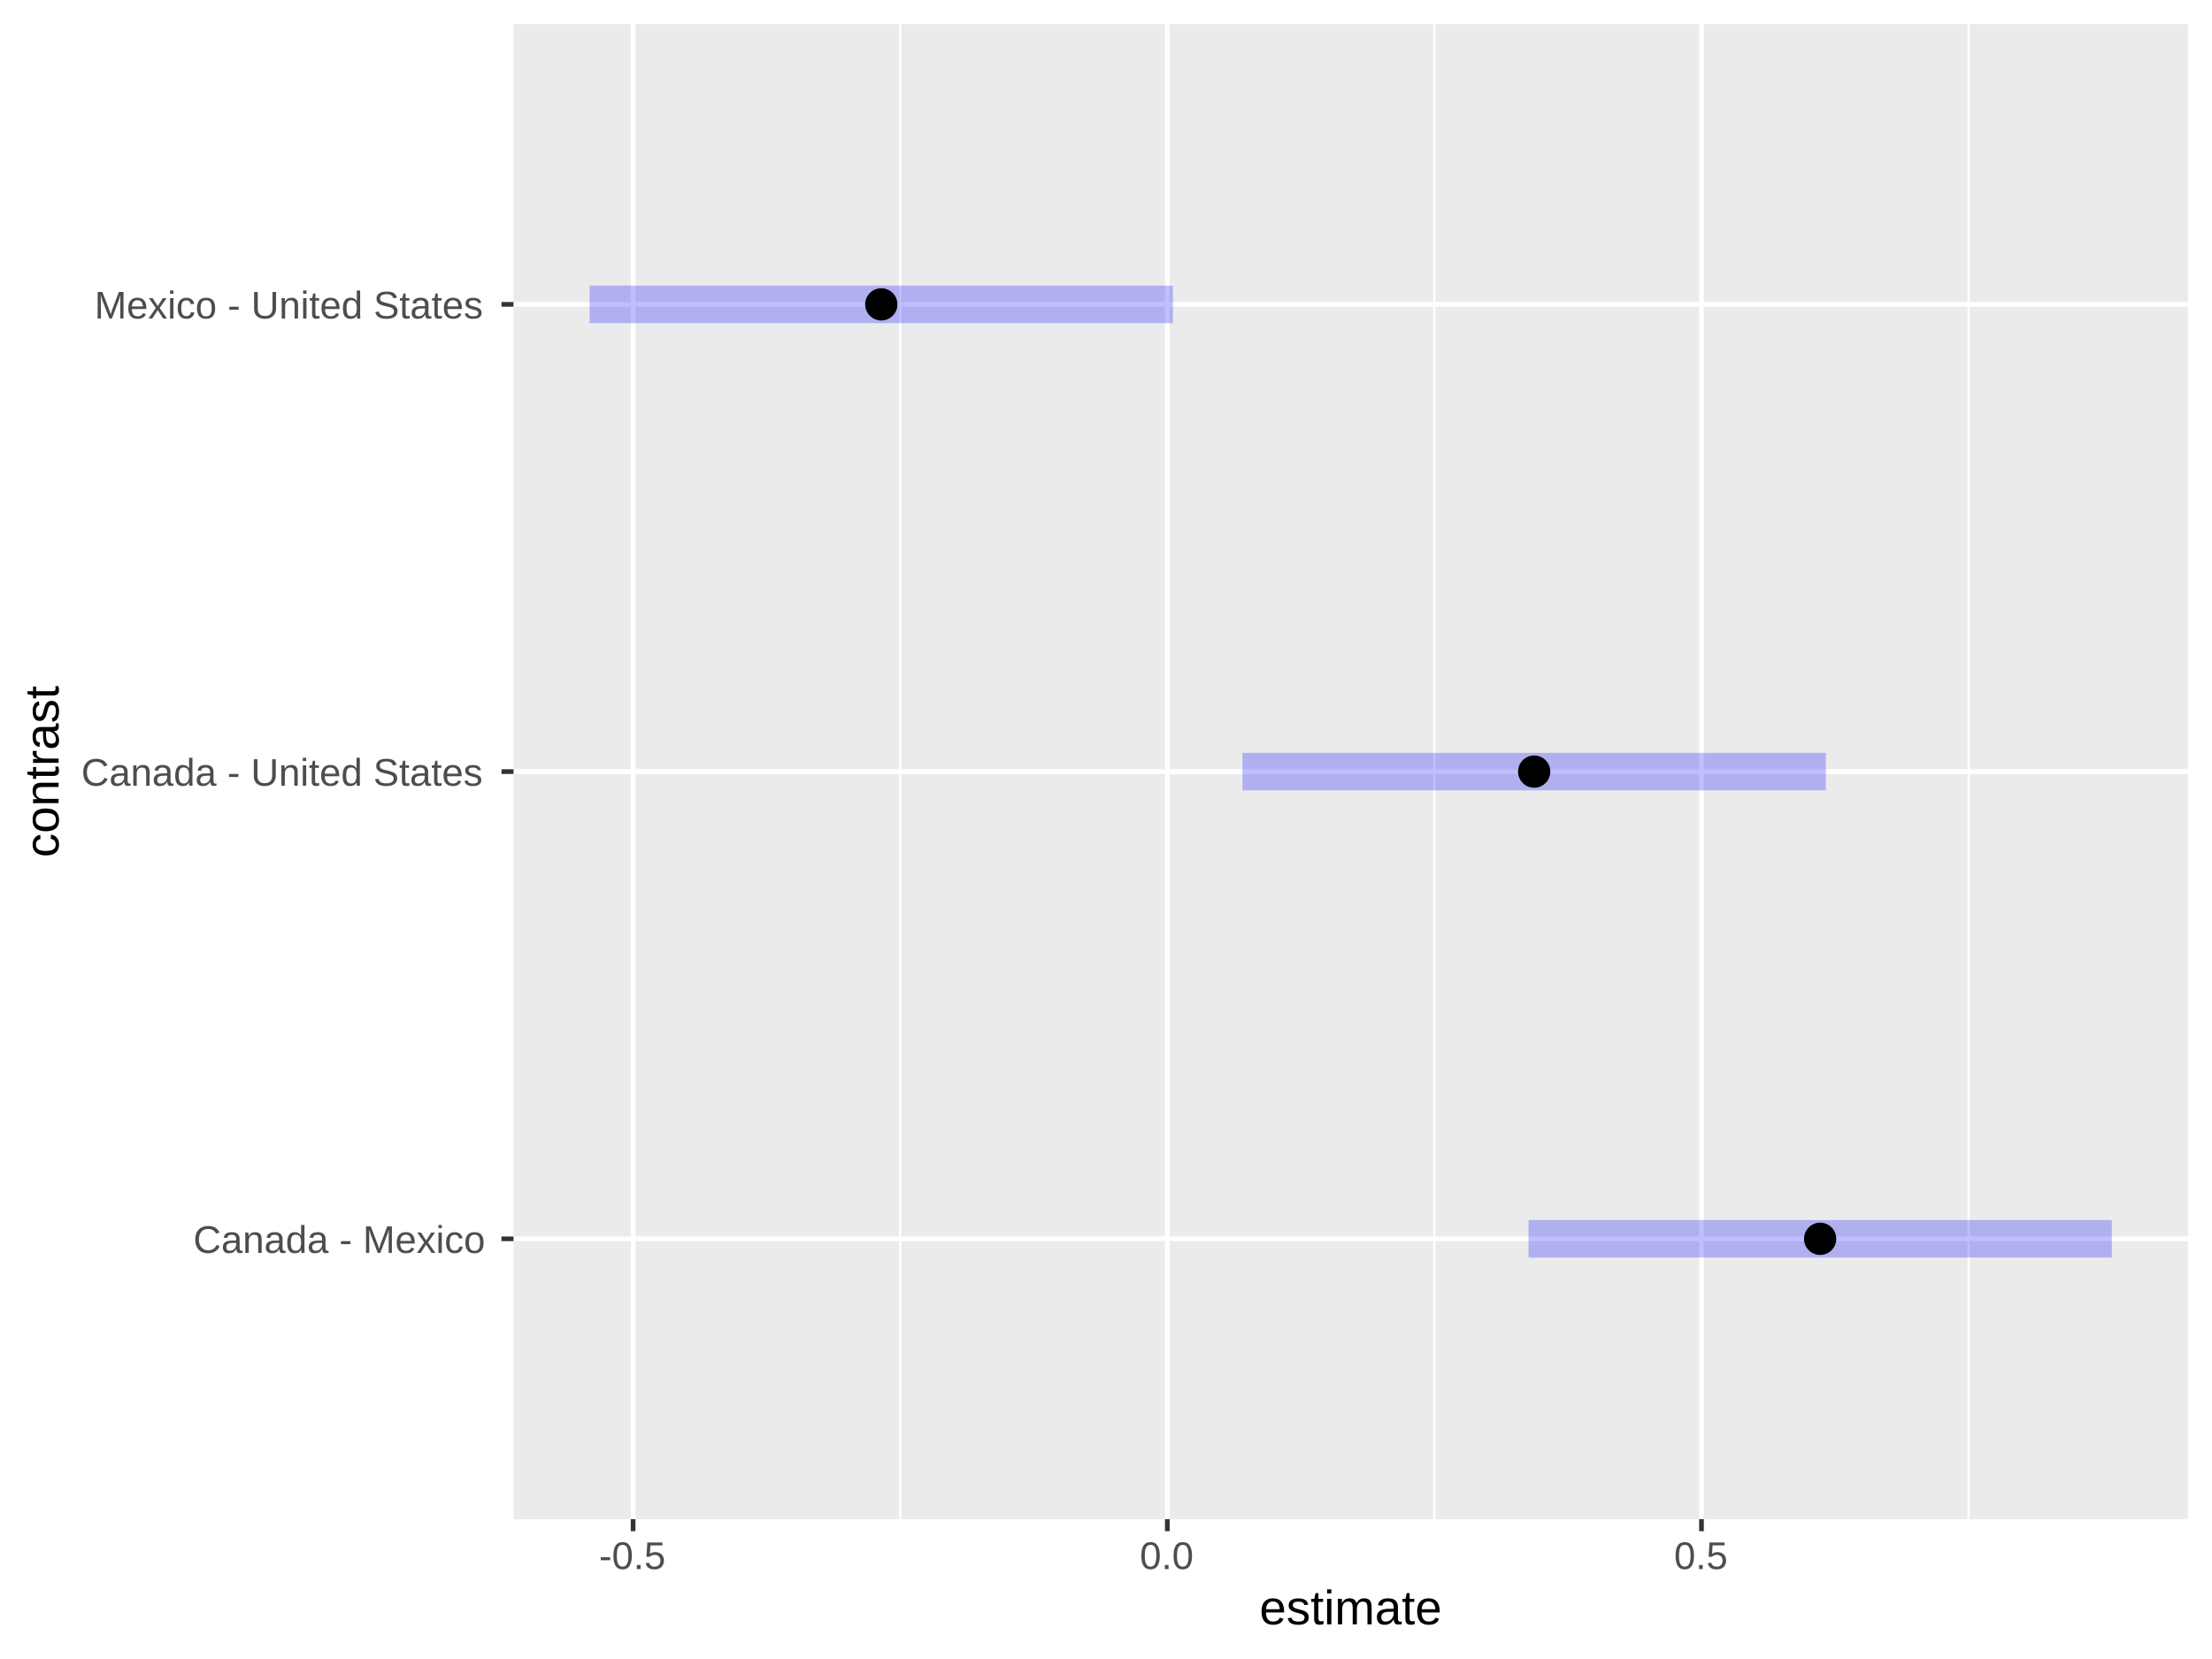
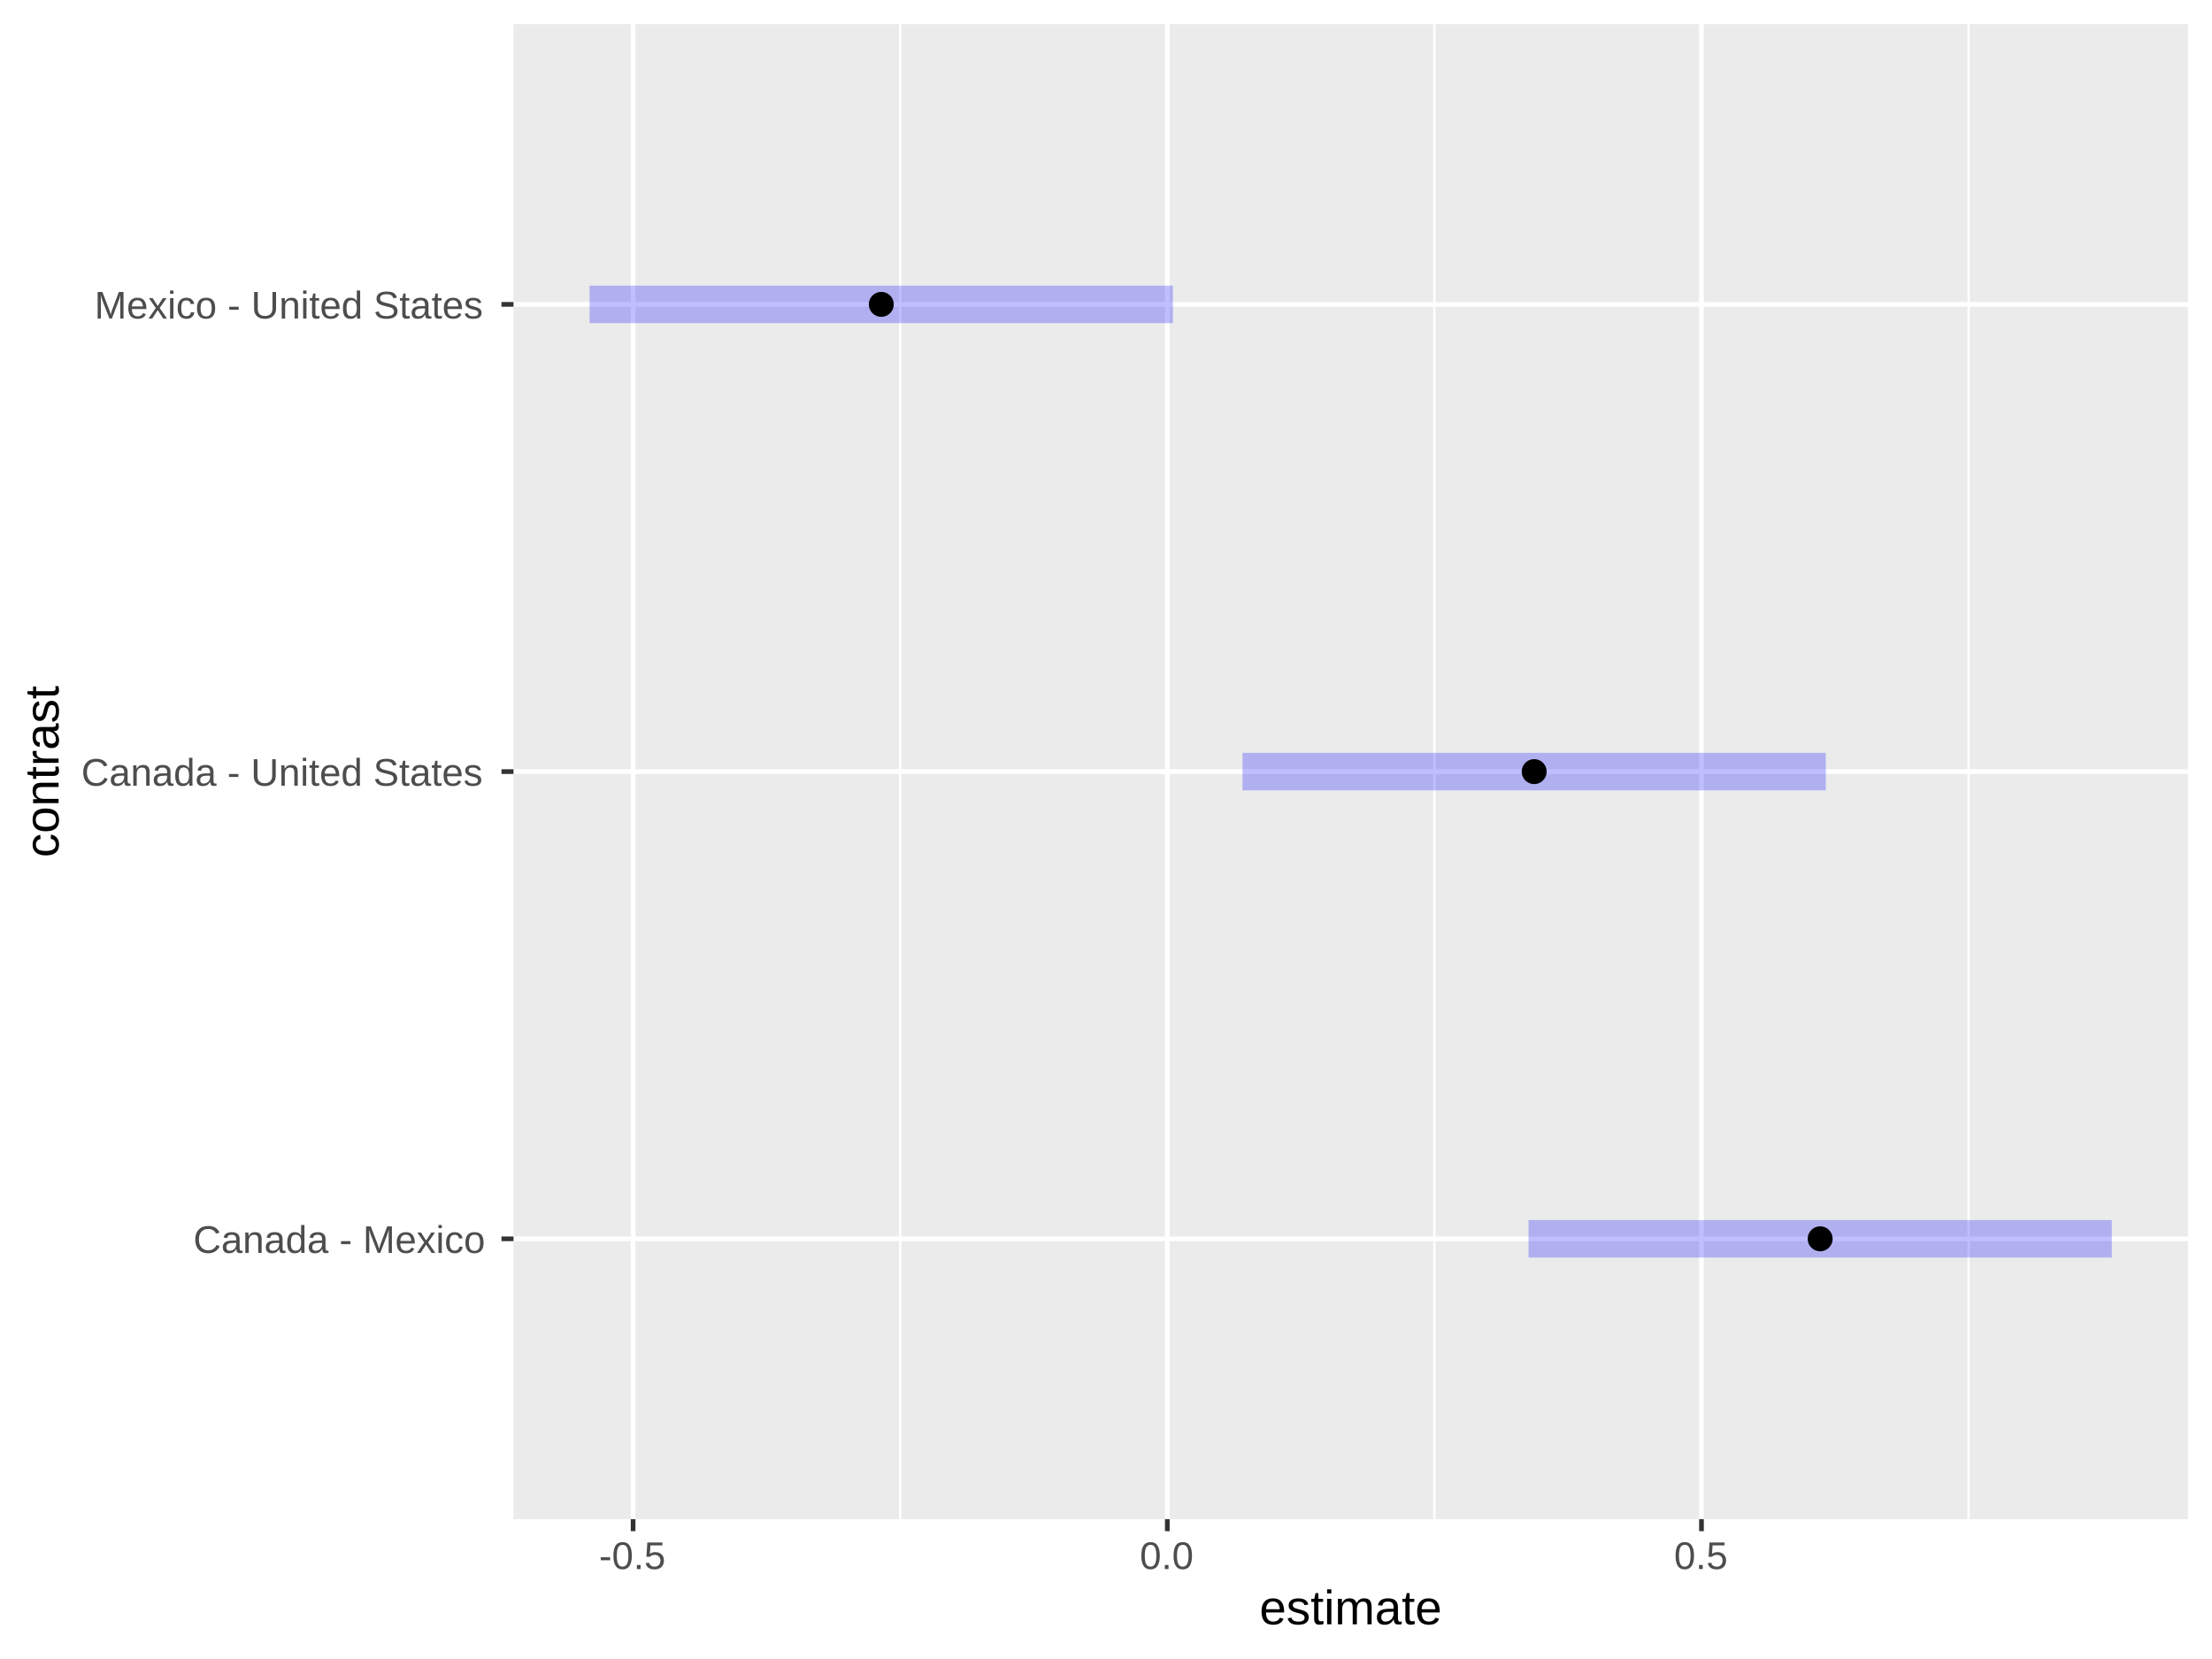
<svg xmlns="http://www.w3.org/2000/svg" viewBox="0 0 504.00 378.00">
  <defs>
    <style type="text/css">
    line, polyline, polygon, path, rect, circle {
      fill: none;
      stroke: #000000;
      stroke-linecap: round;
      stroke-linejoin: round;
      stroke-miterlimit: 10.00;
    }
  </style>
  </defs>
  <rect width="100%" height="100%" style="stroke: none; fill: none;" />
  <rect x="0.00" y="0.00" width="504.00" height="378.00" style="stroke-width: 1.07; stroke: #FFFFFF; fill: #FFFFFF;" />
  <defs>
    <clipPath id="cpMTE3LjAwfDQ5OC41MnwzNDYuMTR8NS40OA==">
      <rect x="117.00" y="5.48" width="381.52" height="340.66" />
    </clipPath>
  </defs>
  <rect x="117.00" y="5.48" width="381.52" height="340.66" style="stroke-width: 1.07; stroke: none; fill: #EBEBEB;" clip-path="url(#cpMTE3LjAwfDQ5OC41MnwzNDYuMTR8NS40OA==)" />
  <polyline points="205.11,346.14 205.11,5.48 " style="stroke-width: 0.53; stroke: #FFFFFF; stroke-linecap: butt;" clip-path="url(#cpMTE3LjAwfDQ5OC41MnwzNDYuMTR8NS40OA==)" />
  <polyline points="326.82,346.14 326.82,5.48 " style="stroke-width: 0.53; stroke: #FFFFFF; stroke-linecap: butt;" clip-path="url(#cpMTE3LjAwfDQ5OC41MnwzNDYuMTR8NS40OA==)" />
  <polyline points="448.54,346.14 448.54,5.48 " style="stroke-width: 0.53; stroke: #FFFFFF; stroke-linecap: butt;" clip-path="url(#cpMTE3LjAwfDQ5OC41MnwzNDYuMTR8NS40OA==)" />
  <polyline points="117.00,282.26 498.52,282.26 " style="stroke-width: 1.07; stroke: #FFFFFF; stroke-linecap: butt;" clip-path="url(#cpMTE3LjAwfDQ5OC41MnwzNDYuMTR8NS40OA==)" />
  <polyline points="117.00,175.81 498.52,175.81 " style="stroke-width: 1.07; stroke: #FFFFFF; stroke-linecap: butt;" clip-path="url(#cpMTE3LjAwfDQ5OC41MnwzNDYuMTR8NS40OA==)" />
  <polyline points="117.00,69.35 498.52,69.35 " style="stroke-width: 1.07; stroke: #FFFFFF; stroke-linecap: butt;" clip-path="url(#cpMTE3LjAwfDQ5OC41MnwzNDYuMTR8NS40OA==)" />
  <polyline points="144.25,346.14 144.25,5.48 " style="stroke-width: 1.07; stroke: #FFFFFF; stroke-linecap: butt;" clip-path="url(#cpMTE3LjAwfDQ5OC41MnwzNDYuMTR8NS40OA==)" />
  <polyline points="265.97,346.14 265.97,5.48 " style="stroke-width: 1.07; stroke: #FFFFFF; stroke-linecap: butt;" clip-path="url(#cpMTE3LjAwfDQ5OC41MnwzNDYuMTR8NS40OA==)" />
  <polyline points="387.68,346.14 387.68,5.48 " style="stroke-width: 1.07; stroke: #FFFFFF; stroke-linecap: butt;" clip-path="url(#cpMTE3LjAwfDQ5OC41MnwzNDYuMTR8NS40OA==)" />
  <line x1="348.27" y1="282.26" x2="481.18" y2="282.26" style="stroke-width: 8.54; stroke: #0000FF; stroke-opacity: 0.25; stroke-linecap: butt;" clip-path="url(#cpMTE3LjAwfDQ5OC41MnwzNDYuMTR8NS40OA==)" />
  <line x1="283.10" y1="175.81" x2="416.01" y2="175.81" style="stroke-width: 8.54; stroke: #0000FF; stroke-opacity: 0.25; stroke-linecap: butt;" clip-path="url(#cpMTE3LjAwfDQ5OC41MnwzNDYuMTR8NS40OA==)" />
  <line x1="134.34" y1="69.35" x2="267.25" y2="69.35" style="stroke-width: 8.54; stroke: #0000FF; stroke-opacity: 0.25; stroke-linecap: butt;" clip-path="url(#cpMTE3LjAwfDQ5OC41MnwzNDYuMTR8NS40OA==)" />
-   <circle cx="414.72" cy="282.26" r="2.49pt" style="stroke-width: 0.71; fill: #000000;" clip-path="url(#cpMTE3LjAwfDQ5OC41MnwzNDYuMTR8NS40OA==)" />
-   <circle cx="349.56" cy="175.81" r="2.49pt" style="stroke-width: 0.71; fill: #000000;" clip-path="url(#cpMTE3LjAwfDQ5OC41MnwzNDYuMTR8NS40OA==)" />
-   <circle cx="200.80" cy="69.35" r="2.49pt" style="stroke-width: 0.71; fill: #000000;" clip-path="url(#cpMTE3LjAwfDQ5OC41MnwzNDYuMTR8NS40OA==)" />
+   <circle cx="414.72" cy="282.26" r="2.49" style="stroke-width: 0.71; fill: #000000;" clip-path="url(#cpMTE3LjAwfDQ5OC41MnwzNDYuMTR8NS40OA==)" />
+   <circle cx="349.56" cy="175.81" r="2.49" style="stroke-width: 0.71; fill: #000000;" clip-path="url(#cpMTE3LjAwfDQ5OC41MnwzNDYuMTR8NS40OA==)" />
+   <circle cx="200.80" cy="69.35" r="2.49" style="stroke-width: 0.71; fill: #000000;" clip-path="url(#cpMTE3LjAwfDQ5OC41MnwzNDYuMTR8NS40OA==)" />
  <defs>
    <clipPath id="cpMC4wMHw1MDQuMDB8Mzc4LjAwfDAuMDA=">
      <rect x="0.00" y="0.00" width="504.00" height="378.00" />
    </clipPath>
  </defs>
  <g clip-path="url(#cpMC4wMHw1MDQuMDB8Mzc4LjAwfDAuMDA=)">
    <text x="44.04" y="285.48" style="font-size: 8.80px; fill: #4D4D4D; font-family: Arial;" textLength="68.03px" lengthAdjust="spacingAndGlyphs">Canada - Mexico</text>
  </g>
  <g clip-path="url(#cpMC4wMHw1MDQuMDB8Mzc4LjAwfDAuMDA=)">
    <text x="18.51" y="179.03" style="font-size: 8.80px; fill: #4D4D4D; font-family: Arial;" textLength="93.56px" lengthAdjust="spacingAndGlyphs">Canada - United States</text>
  </g>
  <g clip-path="url(#cpMC4wMHw1MDQuMDB8Mzc4LjAwfDAuMDA=)">
    <text x="21.53" y="72.57" style="font-size: 8.80px; fill: #4D4D4D; font-family: Arial;" textLength="90.54px" lengthAdjust="spacingAndGlyphs">Mexico - United States</text>
  </g>
  <polyline points="114.26,282.26 117.00,282.26 " style="stroke-width: 1.07; stroke: #333333; stroke-linecap: butt;" clip-path="url(#cpMC4wMHw1MDQuMDB8Mzc4LjAwfDAuMDA=)" />
  <polyline points="114.26,175.81 117.00,175.81 " style="stroke-width: 1.07; stroke: #333333; stroke-linecap: butt;" clip-path="url(#cpMC4wMHw1MDQuMDB8Mzc4LjAwfDAuMDA=)" />
  <polyline points="114.26,69.35 117.00,69.35 " style="stroke-width: 1.07; stroke: #333333; stroke-linecap: butt;" clip-path="url(#cpMC4wMHw1MDQuMDB8Mzc4LjAwfDAuMDA=)" />
  <polyline points="144.25,348.88 144.25,346.14 " style="stroke-width: 1.07; stroke: #333333; stroke-linecap: butt;" clip-path="url(#cpMC4wMHw1MDQuMDB8Mzc4LjAwfDAuMDA=)" />
  <polyline points="265.97,348.88 265.97,346.14 " style="stroke-width: 1.07; stroke: #333333; stroke-linecap: butt;" clip-path="url(#cpMC4wMHw1MDQuMDB8Mzc4LjAwfDAuMDA=)" />
  <polyline points="387.68,348.88 387.68,346.14 " style="stroke-width: 1.07; stroke: #333333; stroke-linecap: butt;" clip-path="url(#cpMC4wMHw1MDQuMDB8Mzc4LjAwfDAuMDA=)" />
  <g clip-path="url(#cpMC4wMHw1MDQuMDB8Mzc4LjAwfDAuMDA=)">
    <text x="136.49" y="357.51" style="font-size: 8.80px; fill: #4D4D4D; font-family: Arial;" textLength="15.51px" lengthAdjust="spacingAndGlyphs">-0.5</text>
  </g>
  <g clip-path="url(#cpMC4wMHw1MDQuMDB8Mzc4LjAwfDAuMDA=)">
    <text x="259.71" y="357.51" style="font-size: 8.80px; fill: #4D4D4D; font-family: Arial;" textLength="12.51px" lengthAdjust="spacingAndGlyphs">0.0</text>
  </g>
  <g clip-path="url(#cpMC4wMHw1MDQuMDB8Mzc4LjAwfDAuMDA=)">
    <text x="381.43" y="357.51" style="font-size: 8.80px; fill: #4D4D4D; font-family: Arial;" textLength="12.51px" lengthAdjust="spacingAndGlyphs">0.5</text>
  </g>
  <g clip-path="url(#cpMC4wMHw1MDQuMDB8Mzc4LjAwfDAuMDA=)">
    <text x="286.97" y="370.10" style="font-size: 11.00px; font-family: Arial;" textLength="41.57px" lengthAdjust="spacingAndGlyphs">estimate</text>
  </g>
  <g clip-path="url(#cpMC4wMHw1MDQuMDB8Mzc4LjAwfDAuMDA=)">
    <text transform="translate(13.35,195.37) rotate(-90)" style="font-size: 11.00px; font-family: Arial;" textLength="39.13px" lengthAdjust="spacingAndGlyphs">contrast</text>
  </g>
</svg>
